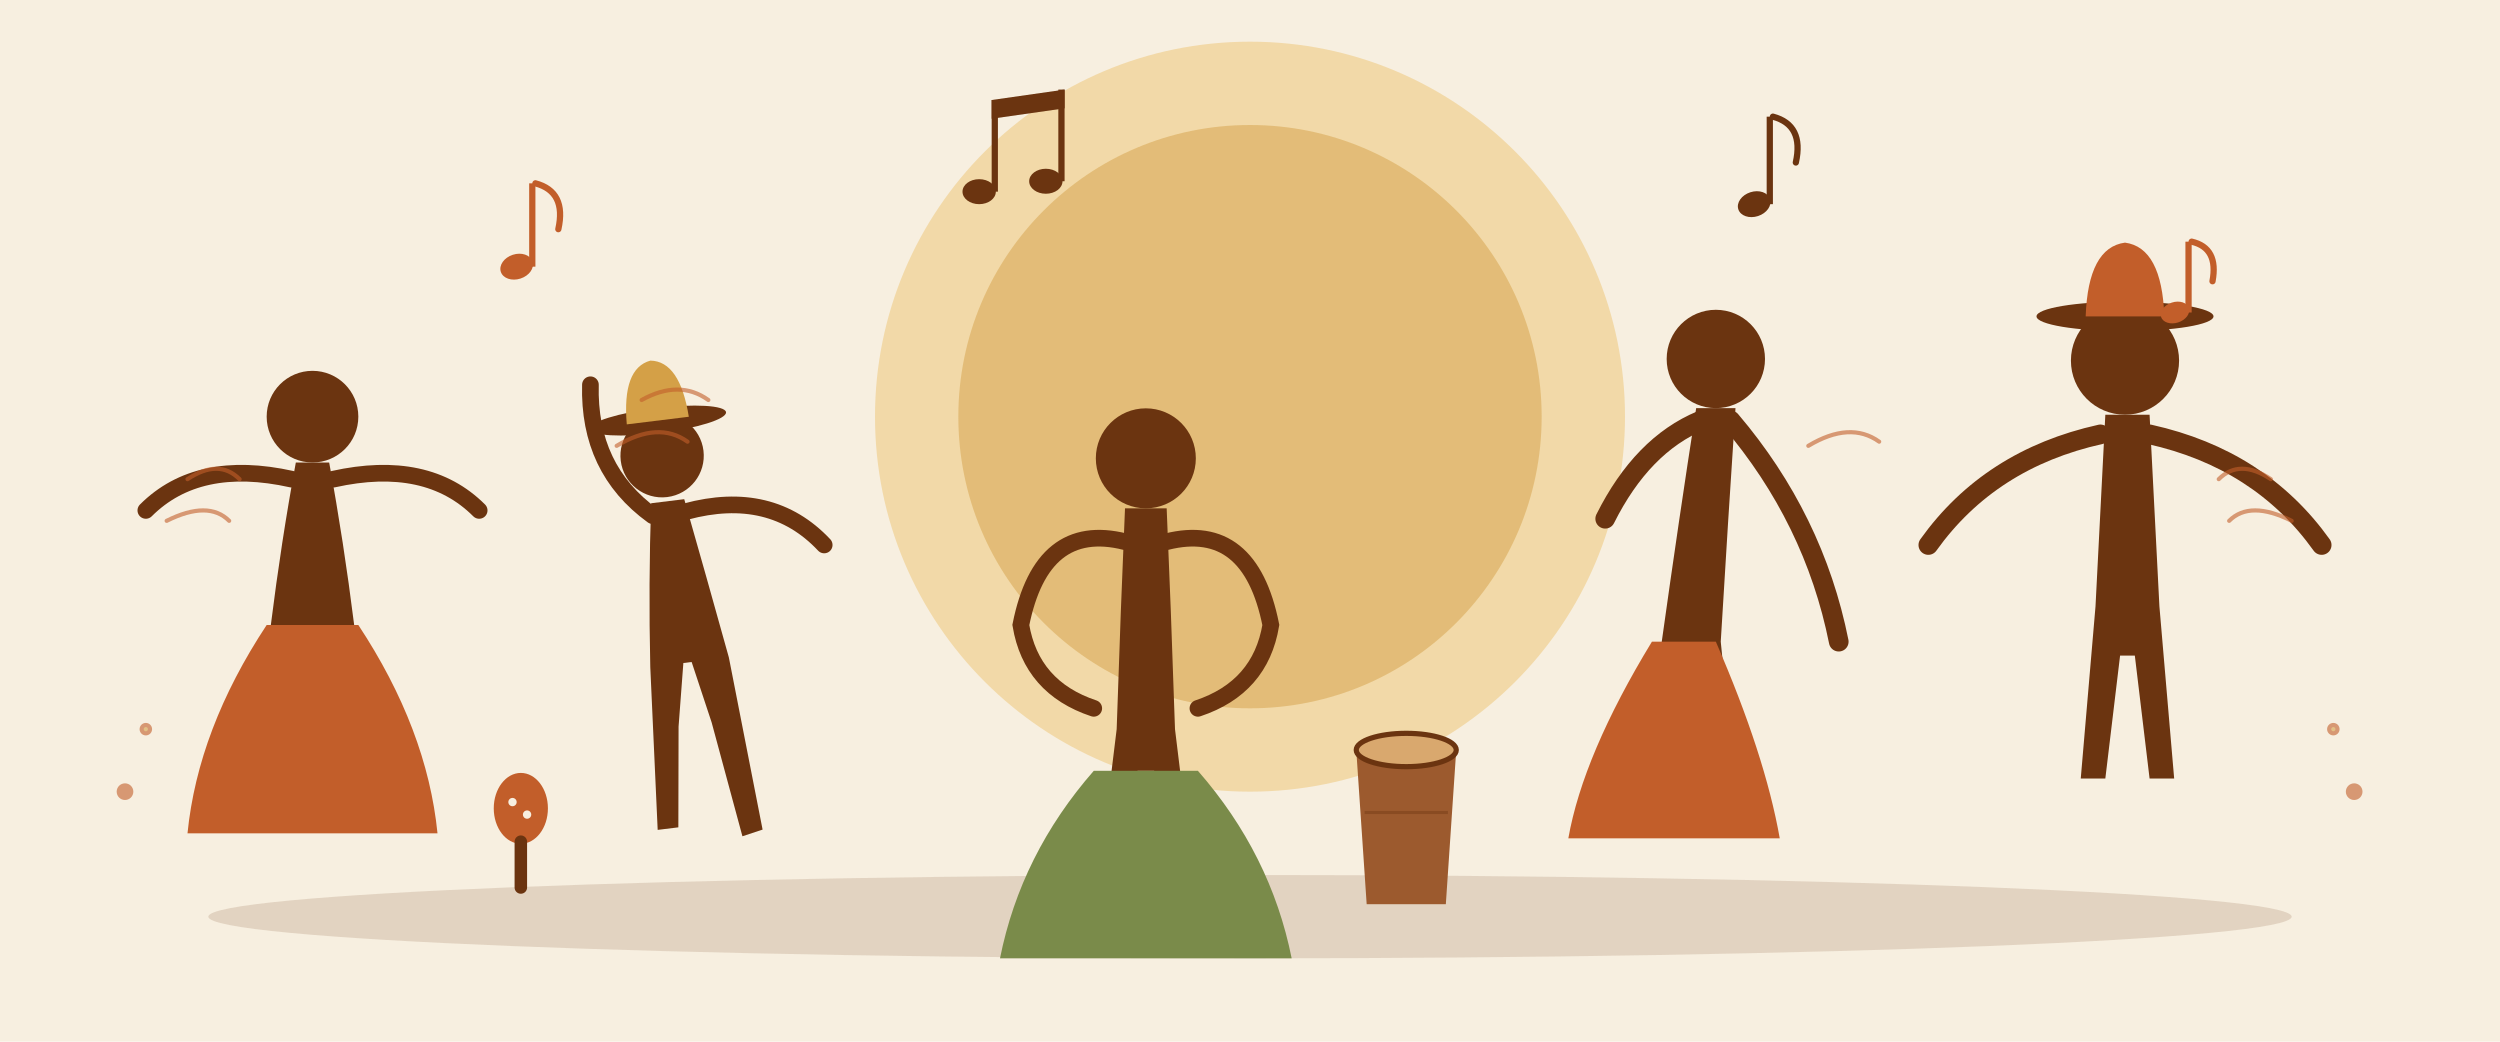
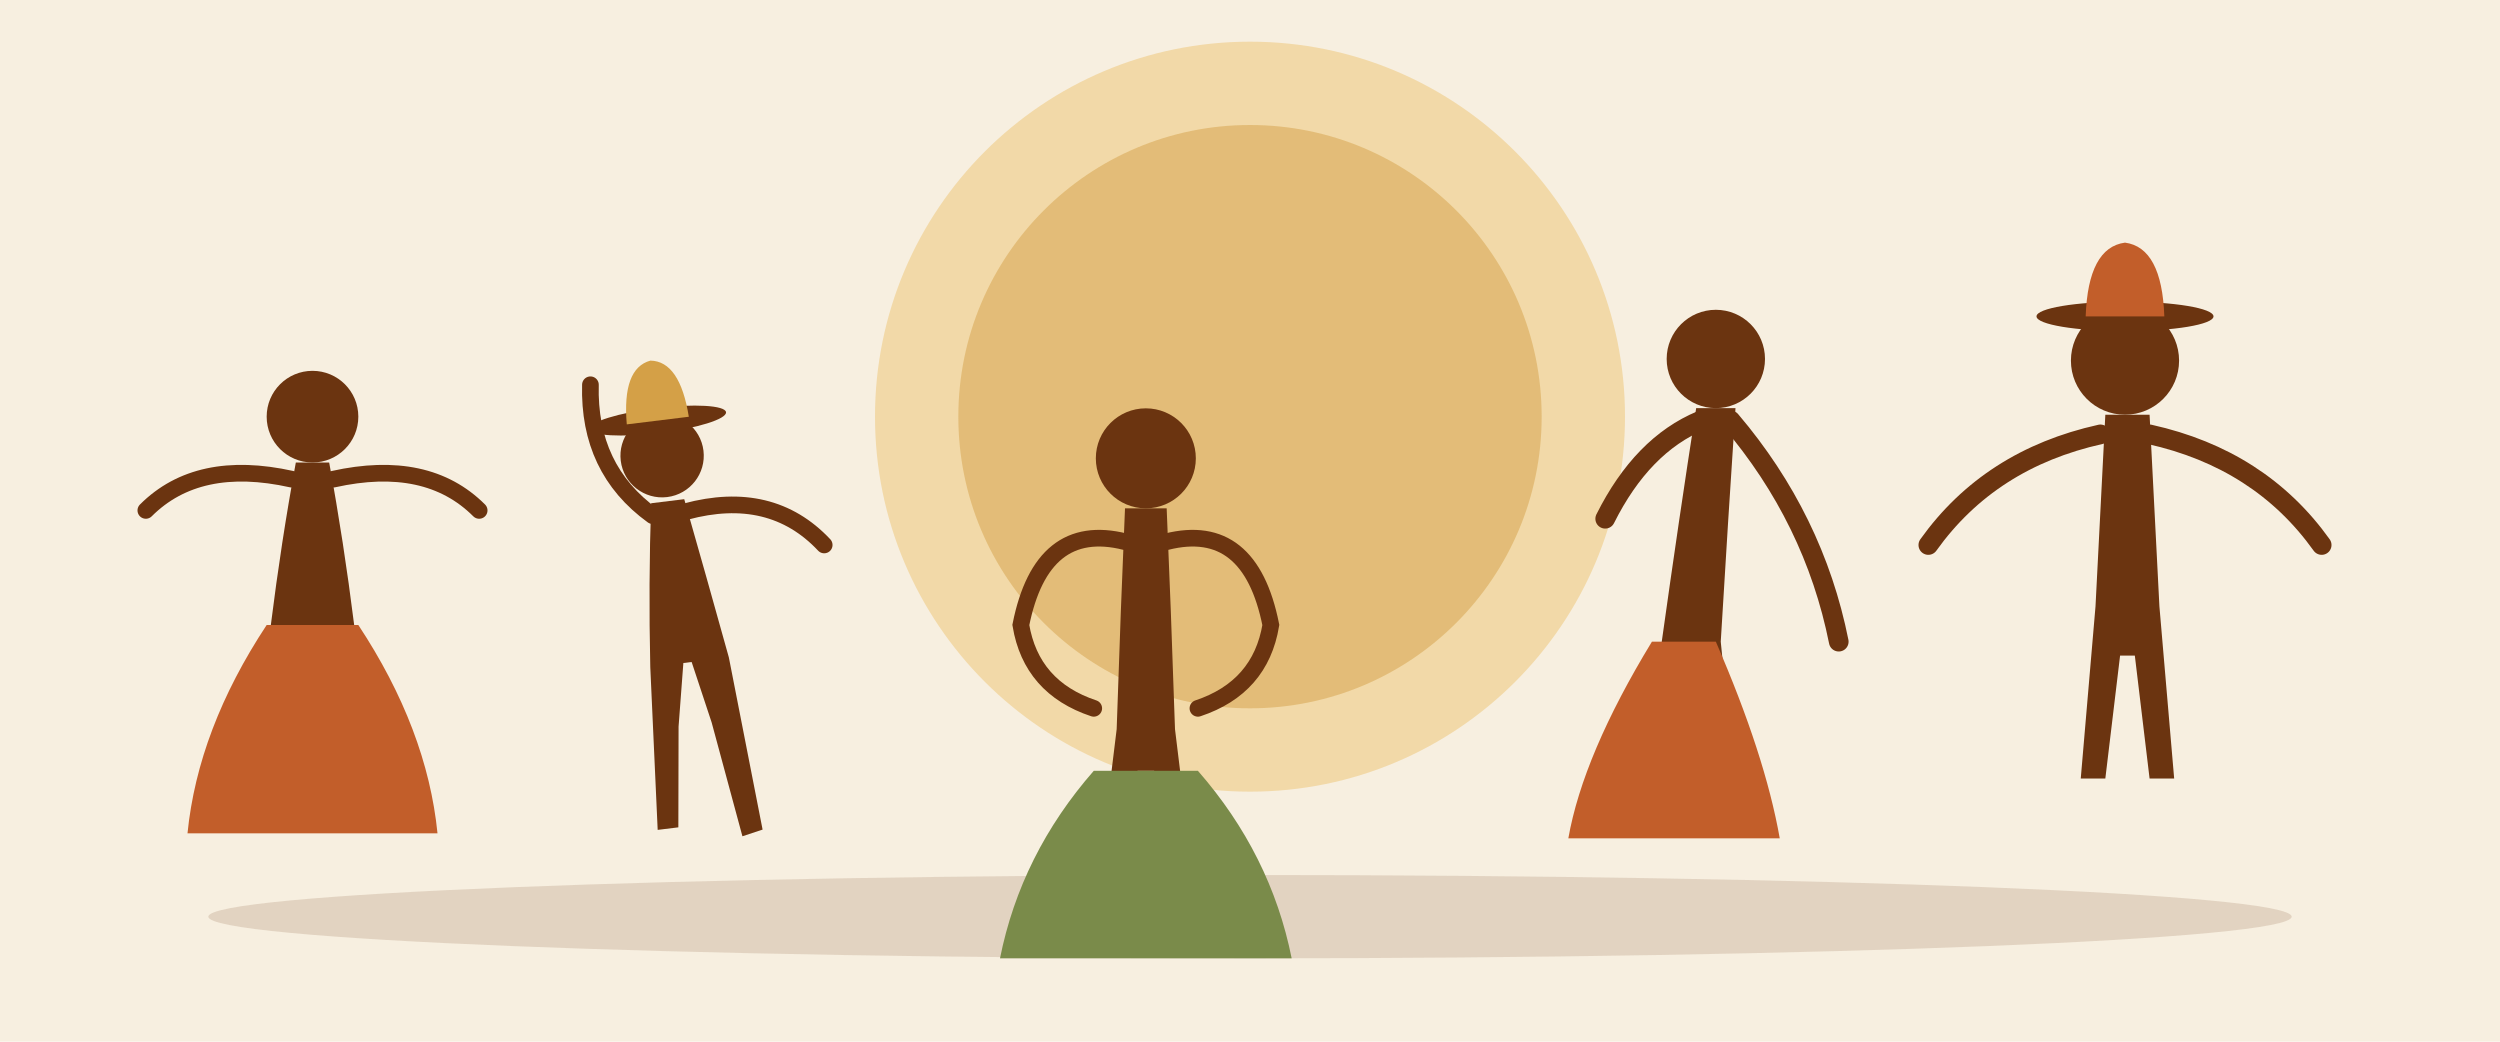
<svg xmlns="http://www.w3.org/2000/svg" viewBox="0 0 1200 500" width="1200" height="500">
  <rect width="1200" height="500" fill="#F7EFE0" />
  <ellipse cx="600" cy="440" rx="500" ry="20" fill="#6B3410" opacity="0.15" />
  <circle cx="600" cy="200" r="180" fill="#F2D9A8" />
  <circle cx="600" cy="200" r="140" fill="#D4A047" opacity="0.5" />
  <g fill="#6B3410">
    <g transform="translate(150, 300)">
      <circle cx="0" cy="-100" r="22" />
      <path d="M -8 -78 Q -15 -40 -20 0 L -28 80 L -18 80 L -10 30 L -2 0 L 2 0 L 10 30 L 18 80 L 28 80 L 20 0 Q 15 -40 8 -78 Z" />
      <path d="M -10 -70 Q -55 -80 -80 -55" stroke="#6B3410" stroke-width="8" fill="none" stroke-linecap="round" />
      <path d="M 10 -70 Q 55 -80 80 -55" stroke="#6B3410" stroke-width="8" fill="none" stroke-linecap="round" />
      <path d="M -22 0 Q -55 50 -60 100 L 60 100 Q 55 50 22 0 Z" fill="#C25E2A" />
    </g>
    <g transform="translate(330, 318) rotate(-7)">
      <circle cx="0" cy="-100" r="20" />
      <path d="M -8 -78 Q -14 -40 -18 0 L -24 78 L -14 78 L -8 30 L -2 0 L 2 0 L 8 30 L 16 86 L 26 84 L 20 0 Q 14 -40 8 -78 Z" />
      <path d="M -8 -72 Q -36 -98 -30 -138" stroke="#6B3410" stroke-width="8" fill="none" stroke-linecap="round" />
      <path d="M 8 -72 Q 50 -78 72 -48" stroke="#6B3410" stroke-width="8" fill="none" stroke-linecap="round" />
      <ellipse cx="0" cy="-117" rx="33" ry="6" />
      <path d="M -15 -117 Q -14 -144 0 -146 Q 14 -144 15 -117 Z" fill="#D4A047" />
    </g>
    <g transform="translate(550, 350)">
      <circle cx="0" cy="-130" r="24" />
      <path d="M -10 -106 Q -12 -60 -14 0 L -25 90 L -12 90 L -4 20 L 4 20 L 12 90 L 25 90 L 14 0 Q 12 -60 10 -106 Z" />
      <path d="M -10 -90 Q -50 -100 -60 -50 Q -55 -20 -25 -10" stroke="#6B3410" stroke-width="8" fill="none" stroke-linecap="round" />
      <path d="M 10 -90 Q 50 -100 60 -50 Q 55 -20 25 -10" stroke="#6B3410" stroke-width="8" fill="none" stroke-linecap="round" />
      <path d="M -25 20 Q -60 60 -70 110 L 70 110 Q 60 60 25 20 Z" fill="#7A8B4A" />
    </g>
    <g transform="translate(800, 308) scale(1.18)">
      <circle cx="20" cy="-115" r="20" />
      <path d="M 12 -95 Q 5 -50 -2 0 L -10 60 L 0 60 L 5 10 L 13 10 L 18 60 L 28 60 L 22 0 Q 25 -50 28 -95 Z" />
      <path d="M 14 -90 Q -10 -80 -25 -50" stroke="#6B3410" stroke-width="8" fill="none" stroke-linecap="round" />
      <path d="M 26 -90 Q 60 -50 70 0" stroke="#6B3410" stroke-width="8" fill="none" stroke-linecap="round" />
      <path d="M -6 0 Q -34 46 -40 80 L 46 80 Q 40 46 20 0 Z" fill="#C25E2A" />
    </g>
    <g transform="translate(1020, 297) scale(1.18)">
      <circle cx="0" cy="-105" r="22" />
      <path d="M -8 -83 Q -10 -45 -12 -5 L -18 65 L -8 65 L -2 15 L 4 15 L 10 65 L 20 65 L 14 -5 Q 12 -45 10 -83 Z" />
      <path d="M -10 -75 Q -55 -65 -80 -30" stroke="#6B3410" stroke-width="8" fill="none" stroke-linecap="round" />
      <path d="M 10 -75 Q 55 -65 80 -30" stroke="#6B3410" stroke-width="8" fill="none" stroke-linecap="round" />
      <ellipse cx="0" cy="-123" rx="36" ry="6" />
      <path d="M -16 -123 Q -15 -151 0 -153 Q 15 -151 16 -123 Z" fill="#C25E2A" />
    </g>
  </g>
-   <g stroke="#C25E2A" stroke-width="2" fill="none" stroke-linecap="round" opacity="0.6">
-     <path d="M 80 250 Q 100 240 110 250" />
-     <path d="M 90 230 Q 105 220 115 230" />
-     <path d="M 1100 250 Q 1080 240 1070 250" />
-     <path d="M 1090 230 Q 1075 220 1065 230" />
-     <circle cx="60" cy="380" r="3" fill="#C25E2A" />
-     <circle cx="1130" cy="380" r="3" fill="#C25E2A" />
-     <circle cx="70" cy="350" r="2" fill="#D4A047" />
-     <circle cx="1120" cy="350" r="2" fill="#D4A047" />
-     <path d="M 296 214 Q 316 202 330 212" />
-     <path d="M 308 192 Q 326 182 340 192" />
-     <path d="M 868 214 Q 888 202 902 212" />
-   </g>
-   <g>
-     <g transform="translate(675, 360)">
-       <path d="M -24 0 L -19 74 L 19 74 L 24 0 Z" fill="#9C5A2E" />
-       <ellipse cx="0" cy="0" rx="24" ry="8" fill="#D9A86E" />
-       <ellipse cx="0" cy="0" rx="24" ry="8" fill="none" stroke="#6B3410" stroke-width="2.5" />
-       <path d="M -20 30 L 20 30" stroke="#6B3410" stroke-width="1.5" opacity="0.4" />
-     </g>
-     <g transform="translate(250, 388)">
-       <ellipse cx="0" cy="0" rx="13" ry="17" fill="#C25E2A" />
-       <rect x="-3" y="13" width="6" height="28" rx="3" fill="#6B3410" />
-       <circle cx="-4" cy="-3" r="2" fill="#F7EFE0" />
-       <circle cx="3" cy="3" r="2" fill="#F7EFE0" />
-     </g>
-   </g>
-   <g fill="#6B3410">
-     <g transform="translate(470, 92)">
-       <ellipse cx="0" cy="0" rx="8" ry="6" />
-       <ellipse cx="32" cy="-5" rx="8" ry="6" />
-       <rect x="6" y="-44" width="3" height="44" />
-       <rect x="38" y="-49" width="3" height="44" />
-       <path d="M 6 -44 L 41 -49 L 41 -40 L 6 -35 Z" />
-     </g>
-     <g transform="translate(248, 128)" fill="#C25E2A">
-       <ellipse cx="0" cy="0" rx="8" ry="6" transform="rotate(-18)" />
-       <rect x="6" y="-40" width="3" height="40" />
-       <path d="M 9 -40 Q 24 -36 20 -18" stroke="#C25E2A" stroke-width="3" fill="none" stroke-linecap="round" />
-     </g>
-     <g transform="translate(842, 98)">
-       <ellipse cx="0" cy="0" rx="8" ry="6" transform="rotate(-18)" />
-       <rect x="6" y="-42" width="3" height="42" />
-       <path d="M 9 -42 Q 24 -38 20 -20" stroke="#6B3410" stroke-width="3" fill="none" stroke-linecap="round" />
-     </g>
-     <g transform="translate(1044, 150)" fill="#C25E2A">
-       <ellipse cx="0" cy="0" rx="7" ry="5" transform="rotate(-18)" />
-       <rect x="5" y="-34" width="3" height="34" />
-       <path d="M 8 -34 Q 21 -31 18 -15" stroke="#C25E2A" stroke-width="3" fill="none" stroke-linecap="round" />
-     </g>
-   </g>
</svg>
